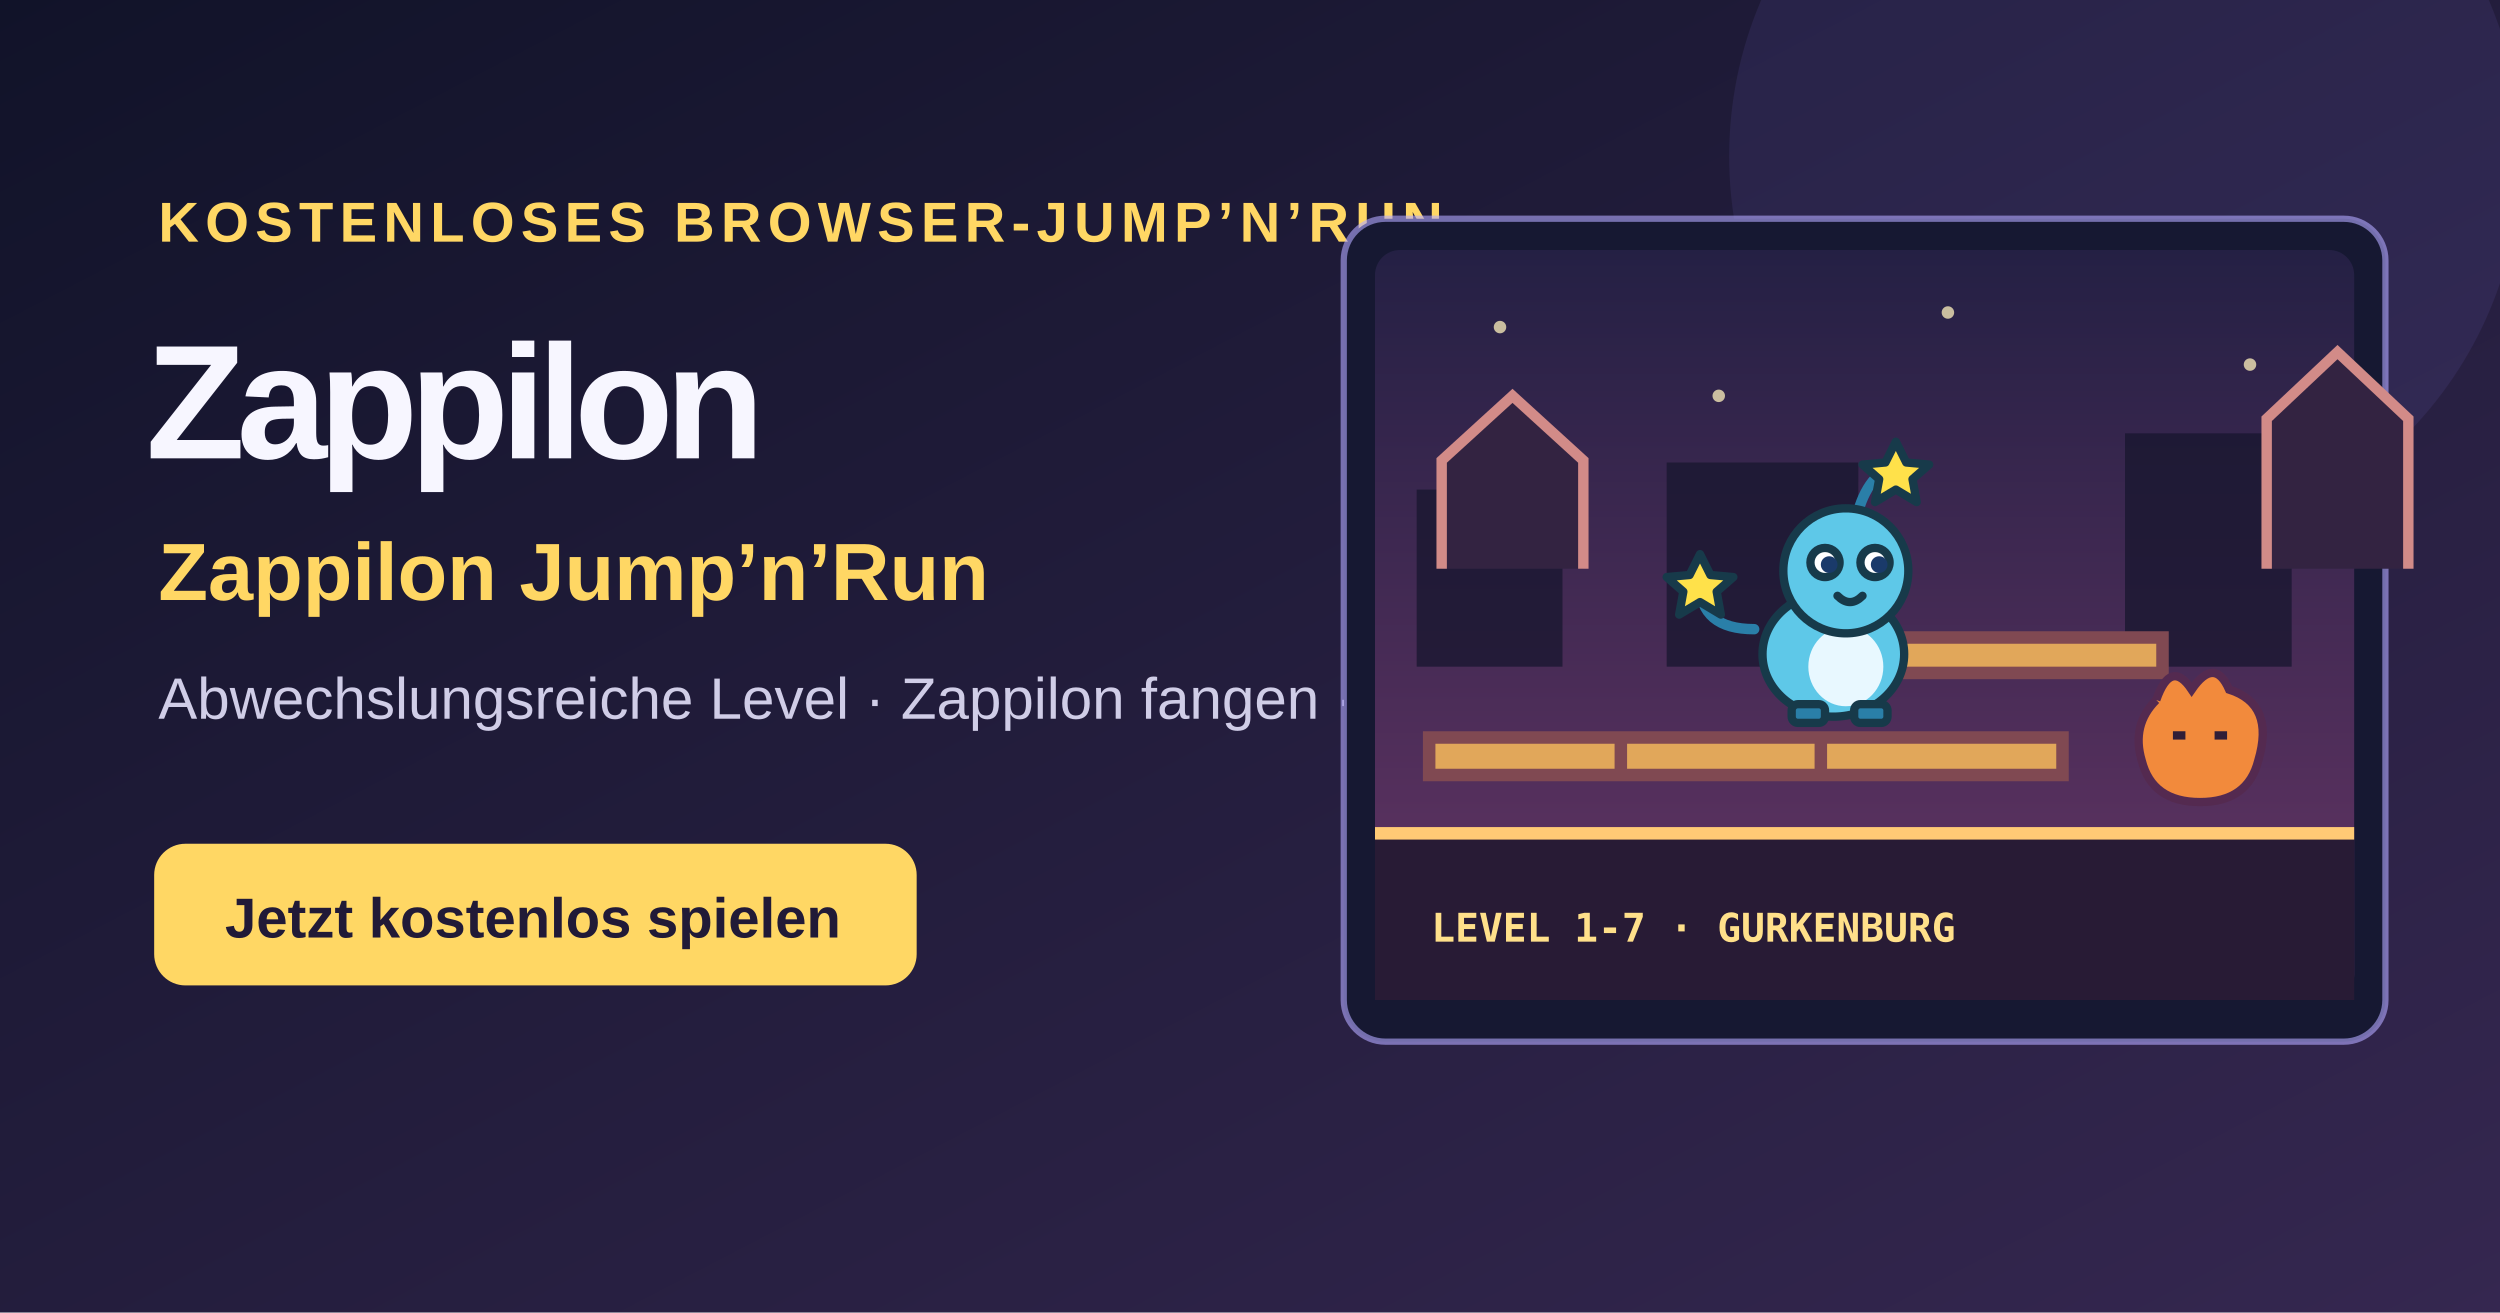
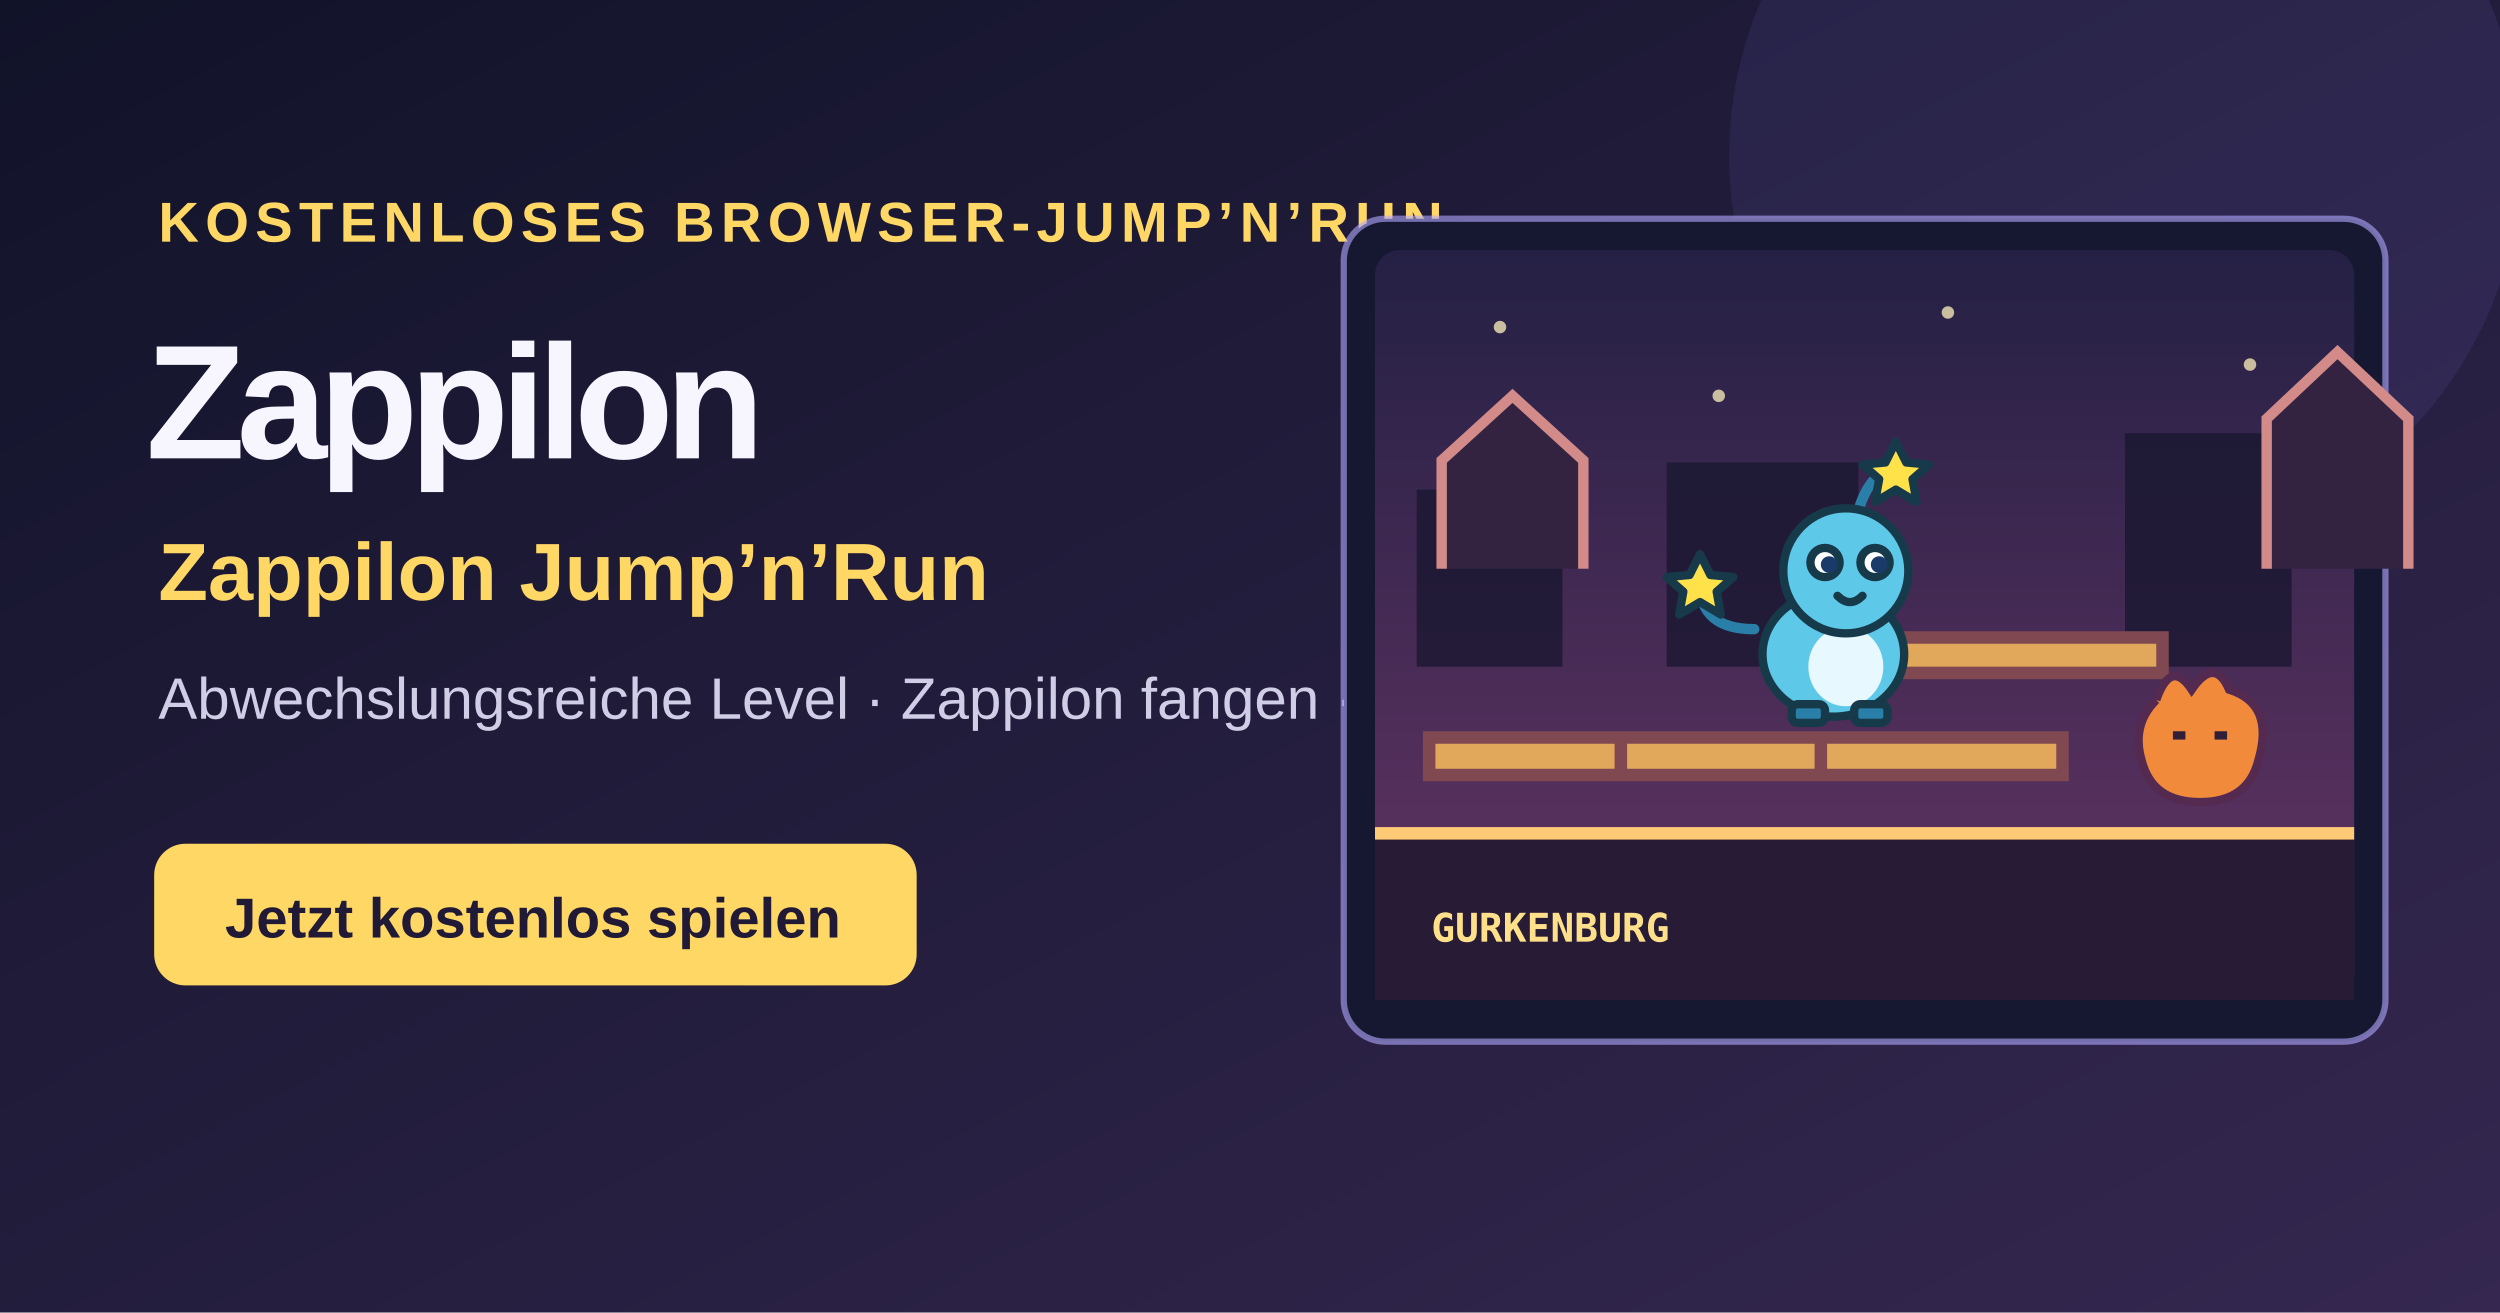
<svg xmlns="http://www.w3.org/2000/svg" width="1200" height="630" viewBox="0 0 1200 630">
  <defs>
    <linearGradient id="bg" x2="1" y2="1">
      <stop stop-color="#111329" />
      <stop offset="1" stop-color="#352750" />
    </linearGradient>
    <linearGradient id="sky" x2="0" y2="1">
      <stop stop-color="#242044" />
      <stop offset="1" stop-color="#663565" />
    </linearGradient>
  </defs>
  <rect width="1200" height="630" fill="url(#bg)" />
  <circle cx="1020" cy="75" r="190" fill="#8676e7" opacity=".1" />
  <text x="76" y="116" fill="#ffd764" font-family="Arial,sans-serif" font-size="27" font-weight="700" letter-spacing="3">KOSTENLOSES BROWSER-JUMP’N’RUN</text>
  <text x="70" y="220" fill="#f7f6ff" font-family="Arial,sans-serif" font-size="78" font-weight="900" letter-spacing="-4">Zappilon</text>
  <text x="76" y="288" fill="#ffd764" font-family="Arial,sans-serif" font-size="39" font-weight="700">Zappilon Jump’n’Run</text>
  <text x="76" y="345" fill="#d0cde7" font-family="Arial,sans-serif" font-size="28">Abwechslungsreiche Level · Zappilon fangen · direkt im Browser spielen</text>
  <rect x="74" y="405" width="366" height="68" rx="15" fill="#ffd764" />
  <text x="108" y="450" fill="#211a37" font-family="Arial,sans-serif" font-size="27" font-weight="800">Jetzt kostenlos spielen</text>
  <rect x="645" y="105" width="500" height="395" rx="20" fill="#161832" stroke="#b3a9ff" stroke-opacity=".6" stroke-width="3" />
  <rect x="660" y="120" width="470" height="360" rx="12" fill="url(#sky)" />
  <g fill="#fff2bc" opacity=".75">
    <circle cx="720" cy="157" r="3" />
    <circle cx="825" cy="190" r="3" />
    <circle cx="935" cy="150" r="3" />
    <circle cx="1080" cy="175" r="3" />
  </g>
  <path d="M680 320V235h70v85zm120 0v-98h92v98zm220 0v-112h80v112z" fill="#17152e" opacity=".75" />
  <path d="M692 273v-52l34-31 34 31v52m328 0v-72l34-32 34 32v72" fill="#332341" stroke="#d28b88" stroke-width="5" />
  <path d="M686 354h188v18H686zm222-48h130v17H908zm-130 48h212v18H778z" fill="#e1a75a" stroke="#804952" stroke-width="6" />
  <path d="M660 400h470v80H660z" fill="#281b35" />
  <path d="M660 400h470" stroke="#ffca75" stroke-width="6" />
  <g transform="translate(860 262)" stroke="#173a4a" stroke-width="4" stroke-linejoin="round" stroke-linecap="round">
    <path d="M-18 40q-26 0-26-22" fill="none" stroke="#2a7fa8" stroke-width="5" />
    <path d="m-44 4 5 10 11 1-8 7 2 11-10-6-10 6 2-11-8-7 11-1z" fill="#ffe14a" />
    <ellipse cx="20" cy="52" rx="34" ry="30" fill="#5ec8e8" />
    <ellipse cx="26" cy="58" rx="18" ry="19" fill="#e8f8ff" stroke="none" />
    <path d="M30 -8q4-24 18-30" fill="none" stroke="#2a7fa8" stroke-width="5" />
    <path d="m50 -50 5 10 11 1-8 7 2 11-10-6-10 6 2-11-8-7 11-1z" fill="#ffe14a" />
    <circle cx="26" cy="12" r="30" fill="#5ec8e8" />
    <circle cx="16" cy="8" r="7" fill="#fff" />
    <circle cx="40" cy="8" r="7" fill="#fff" />
    <circle cx="18" cy="9" r="4" fill="#1a3a6a" stroke="none" />
    <circle cx="42" cy="9" r="4" fill="#1a3a6a" stroke="none" />
    <path d="M22 24q6 6 12 0" fill="none" />
    <rect x="0" y="76" width="16" height="9" rx="3" fill="#2a7fa8" />
    <rect x="30" y="76" width="16" height="9" rx="3" fill="#2a7fa8" />
  </g>
  <g transform="translate(1035 328)">
    <path d="M0 8q7-20 17-5 11-16 18 0 22 7 14 34-5 20-28 20T-7 37Q-12 20 0 8" fill="#f28a3c" stroke="#542a50" stroke-width="4" />
    <path d="M8 25h6m14 0h6" stroke="#311e37" stroke-width="4" />
  </g>
-   <text x="687" y="452" fill="#ffe08a" font-family="monospace" font-size="19" font-weight="700">LEVEL 1-7 · GURKENBURG</text>
+   <text x="687" y="452" fill="#ffe08a" font-family="monospace" font-size="19" font-weight="700">GURKENBURG</text>
</svg>
